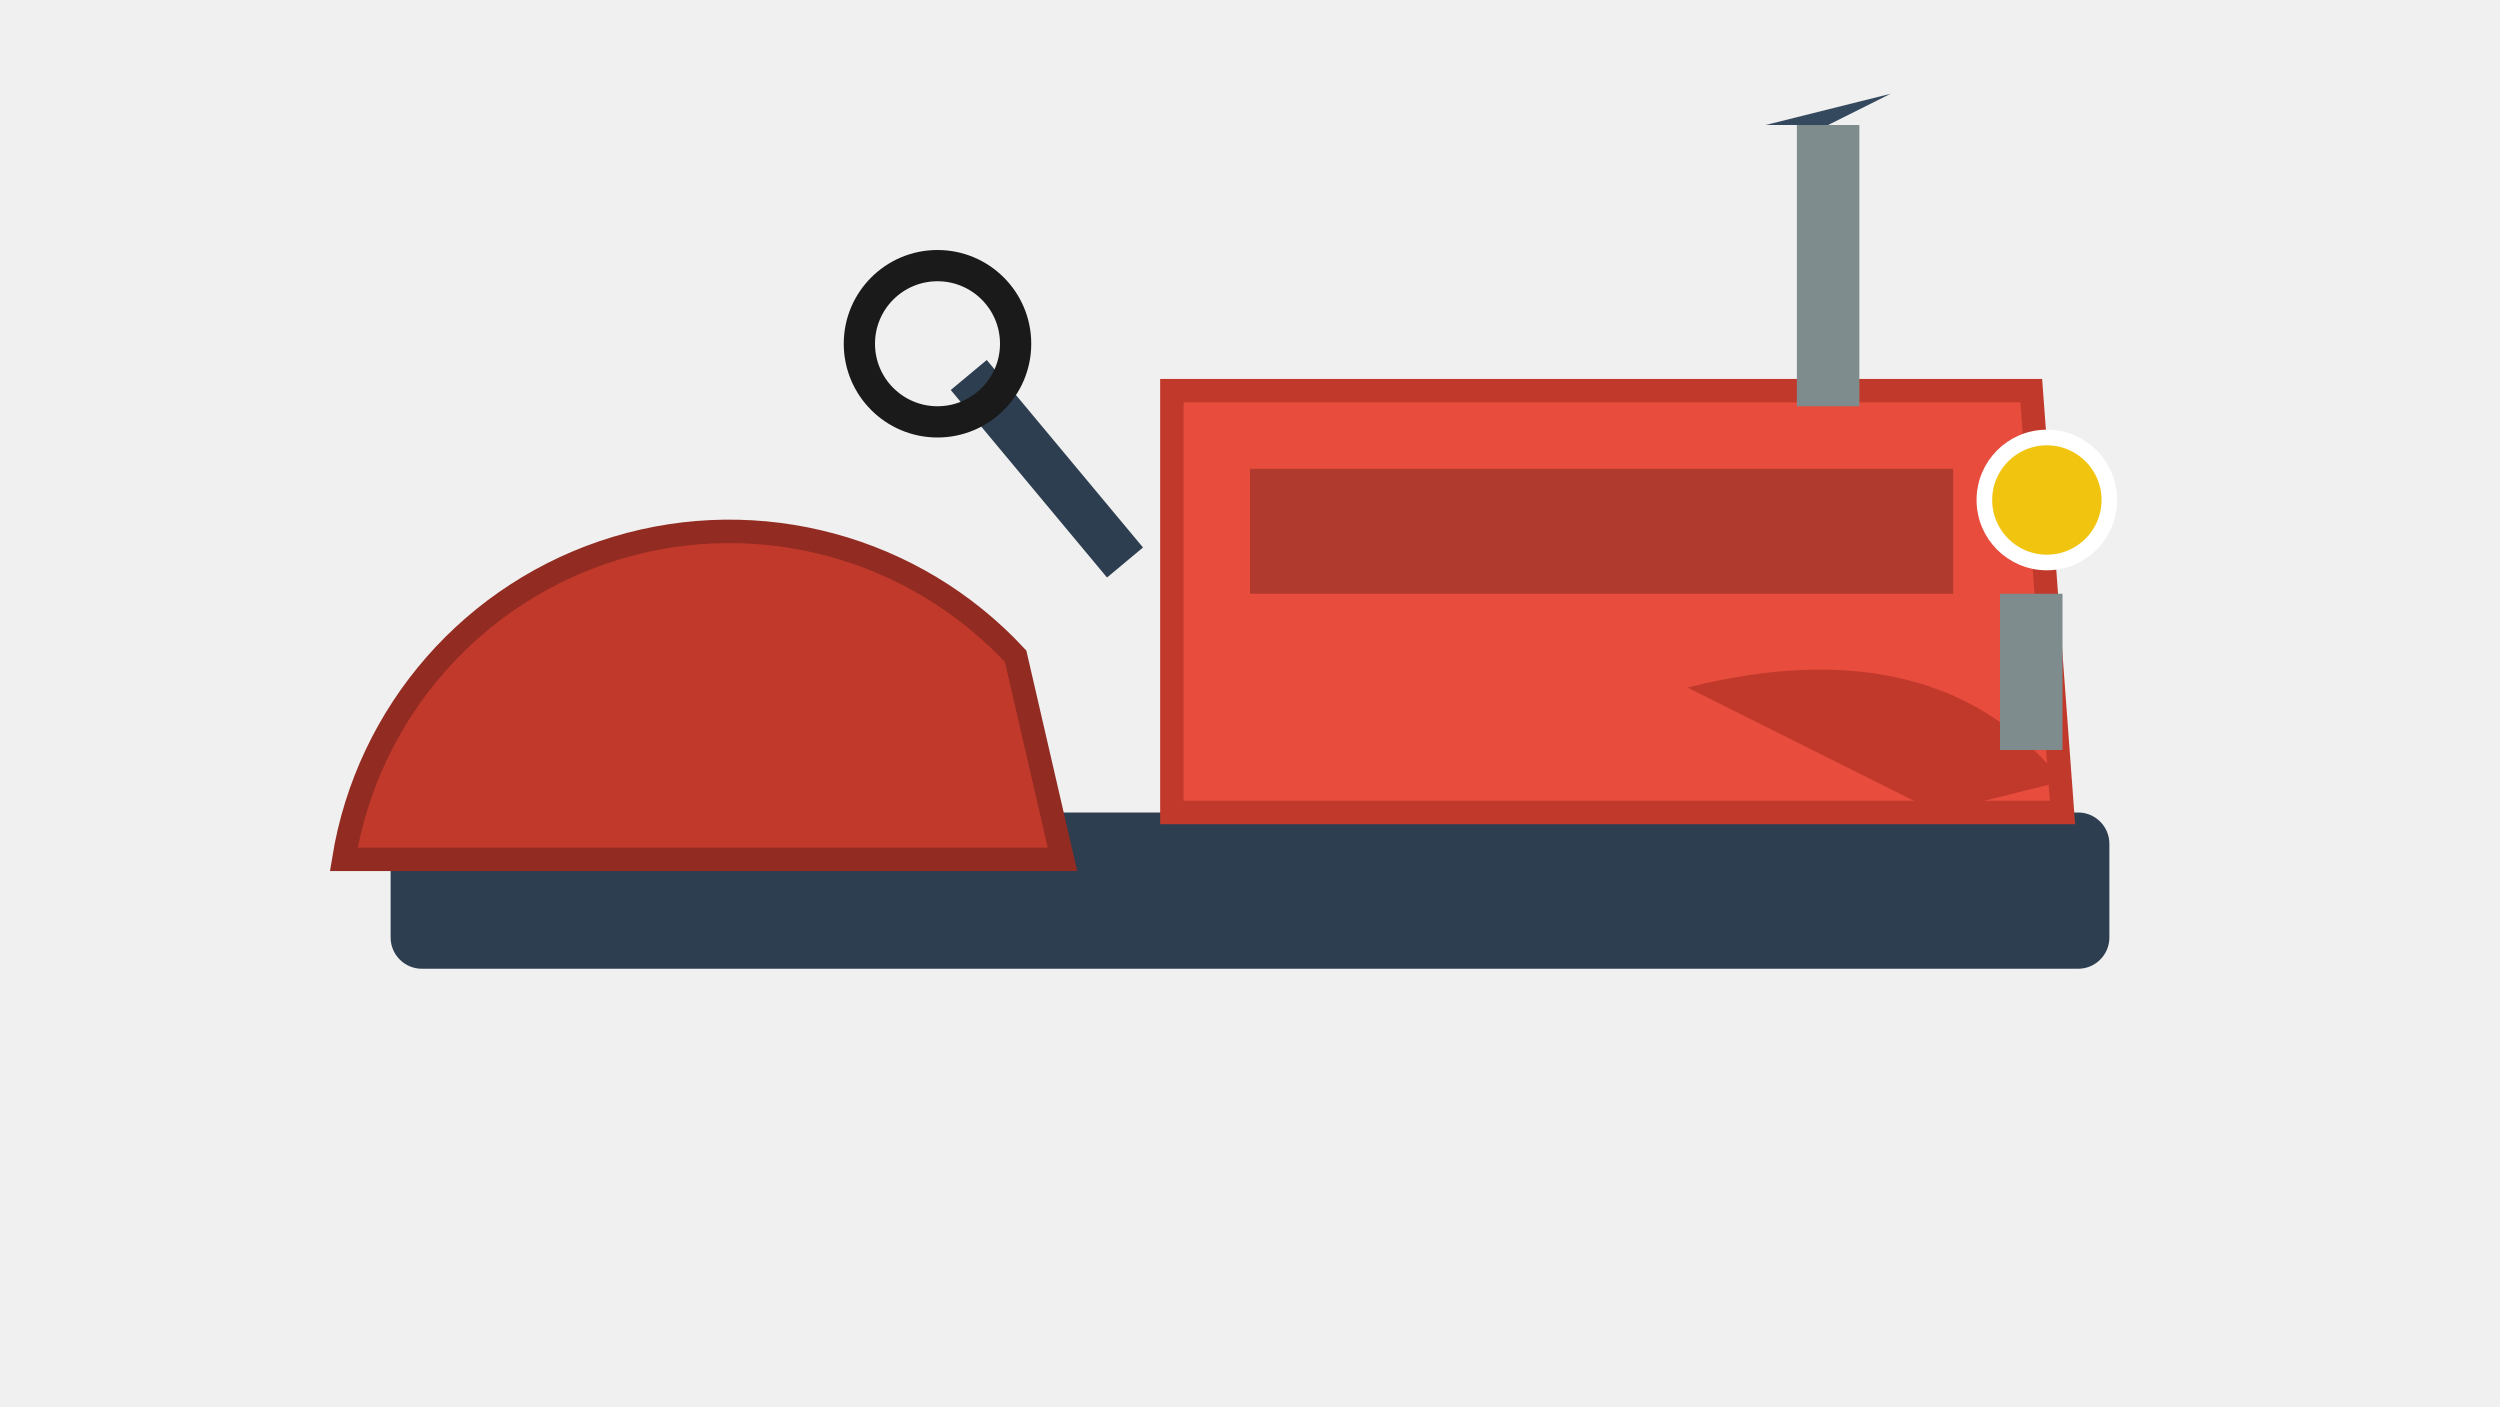
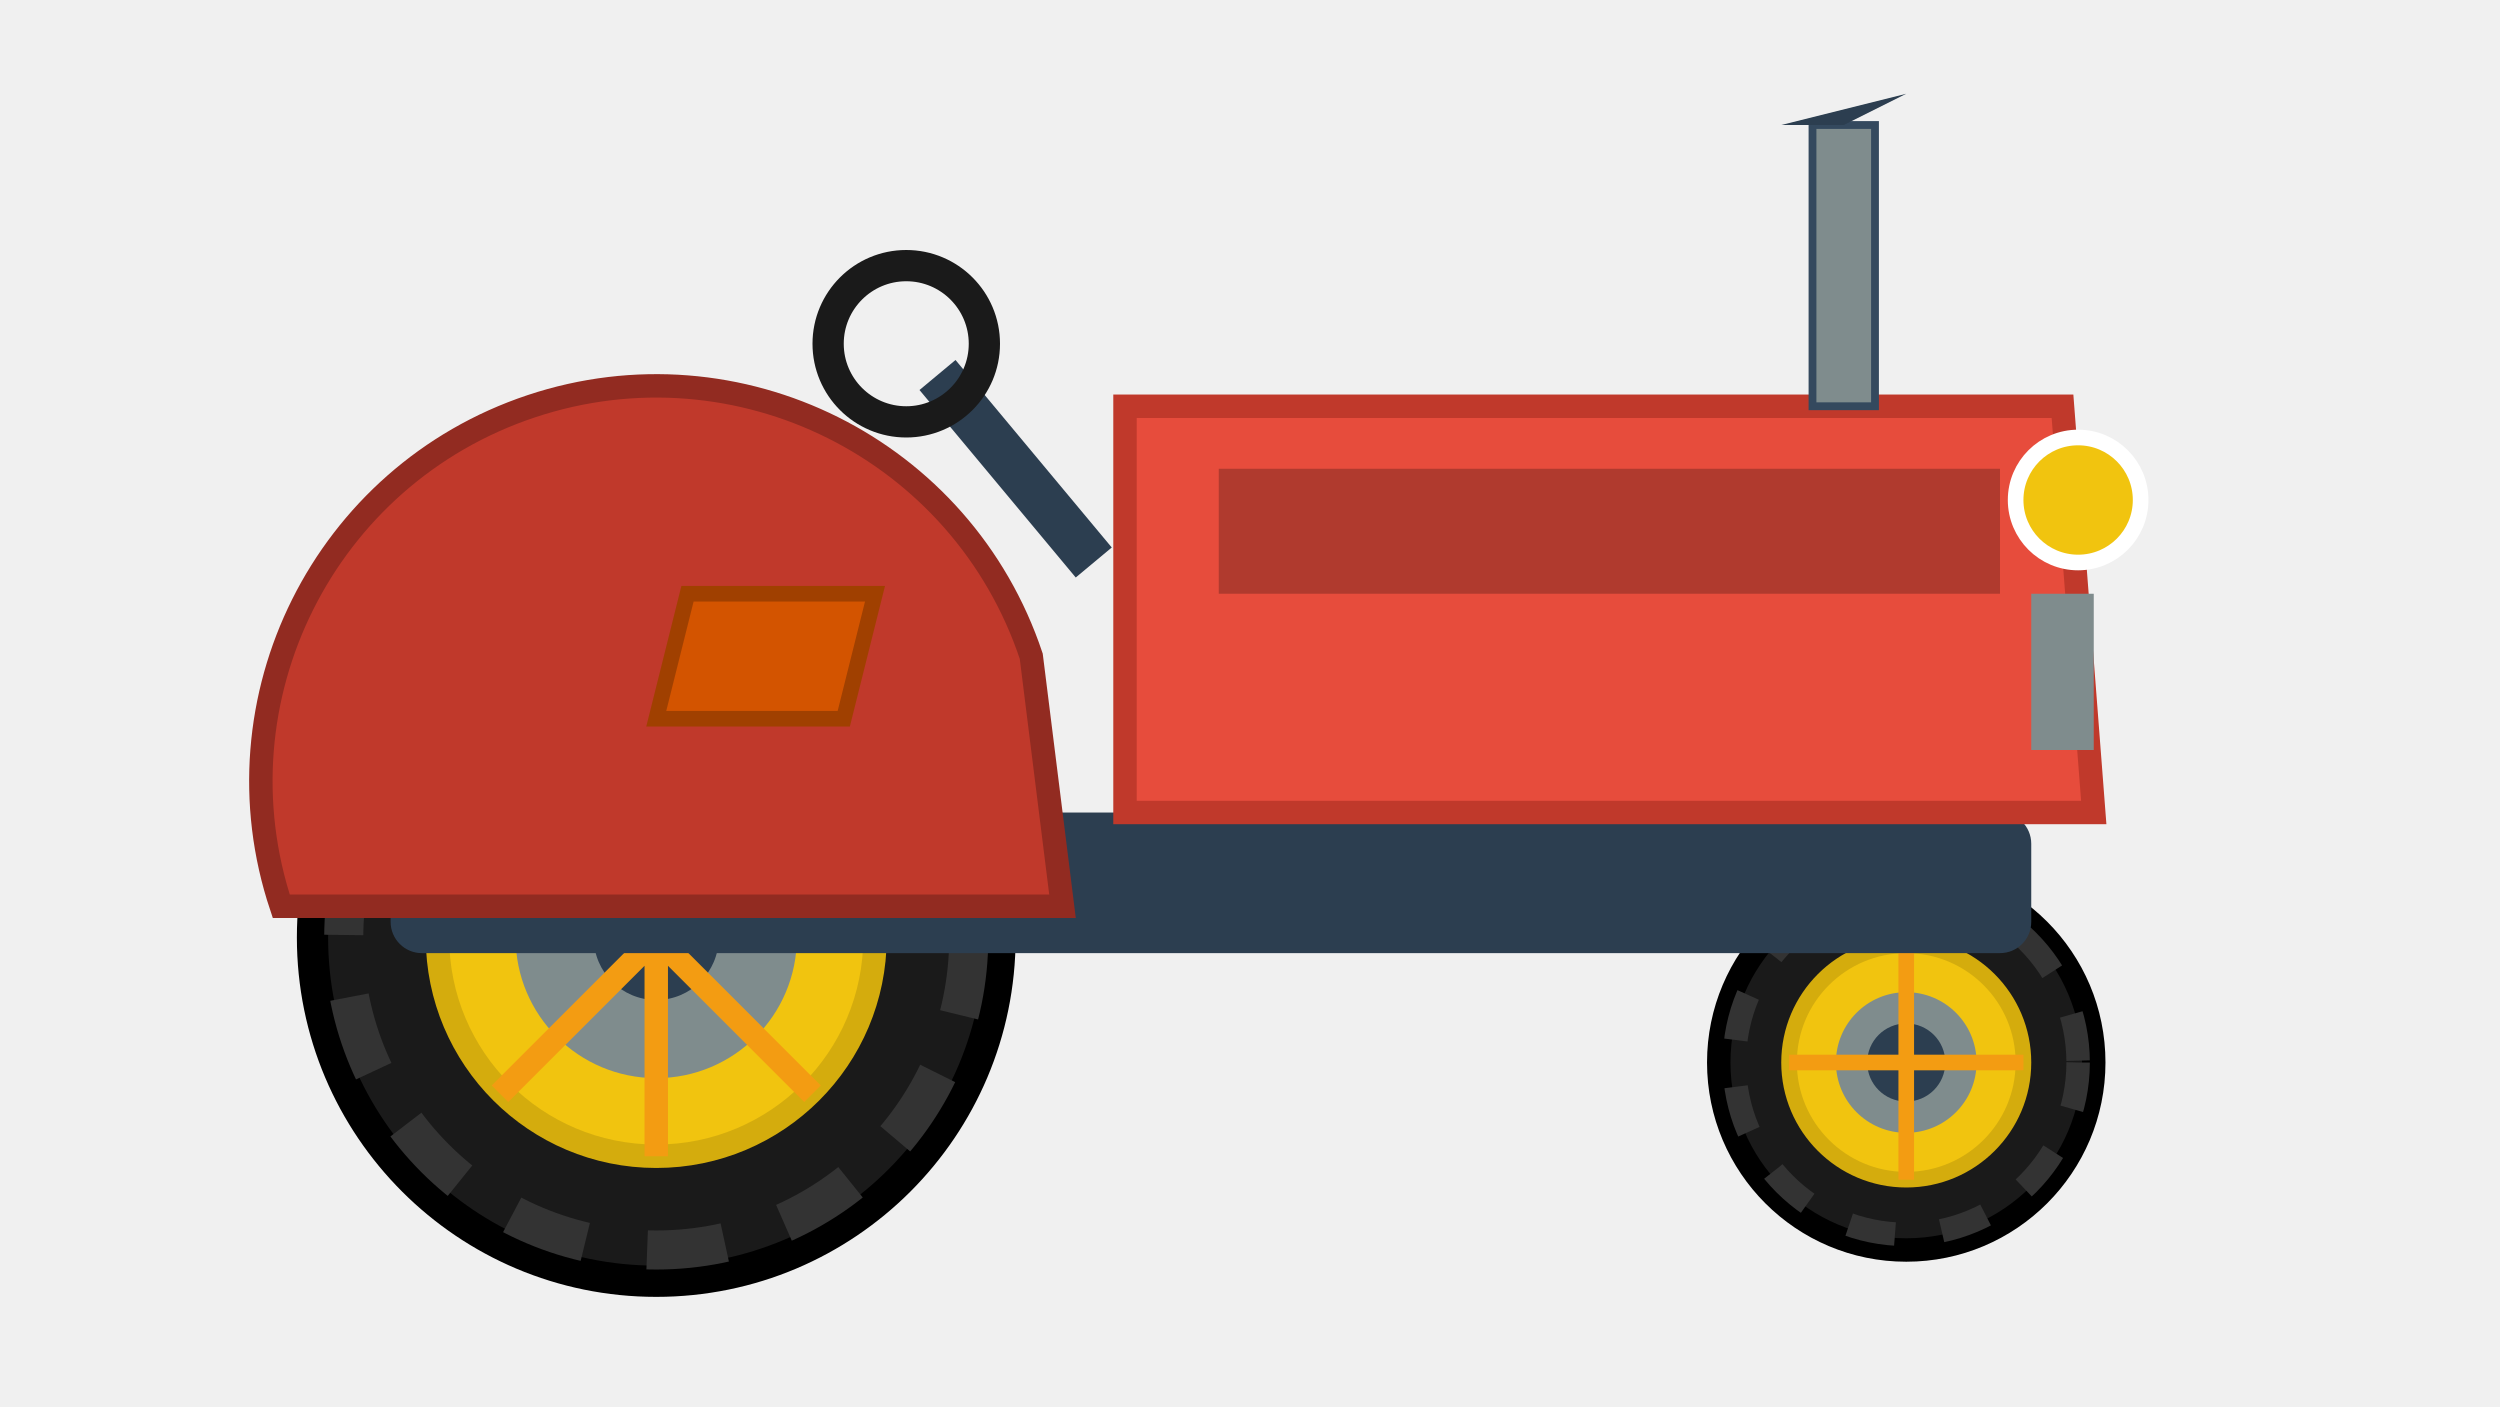
<svg xmlns="http://www.w3.org/2000/svg" width="160" height="90" viewBox="0 0 160 90">
-   <rect x="25" y="52" width="110" height="10" rx="2" fill="#2c3e50" />
-   <path d="M 75 52 L 75 25 L 130 25 L 132 52 Z" fill="#e74c3c" stroke="#c0392b" stroke-width="1.5" />
-   <path d="M 80 30 L 125 30 L 125 38 L 80 38 Z" fill="#b03a2e" />
-   <rect x="115" y="8" width="4" height="18" fill="#7f8c8d" />
-   <path d="M 113 8 L 121 6 L 117 8 Z" fill="#34495e" />
-   <line x1="72" y1="36" x2="62" y2="24" stroke="#2c3e50" stroke-width="3" />
-   <circle cx="60" cy="22" r="5" fill="none" stroke="#1a1a1a" stroke-width="2" />
-   <path d="M 46 38 L 58 38 L 56 46 L 44 46 Z" fill="#d35400" stroke="#a04000" stroke-width="1" />
-   <path d="M 22 55 A 25 25 0 0 1 65 42 L 68 55 Z" fill="#c0392b" stroke="#922b21" stroke-width="1.5" />
-   <path d="M 108 44 Q 124 40 132 50 L 124 52 Z" fill="#c0392b" />
-   <circle cx="131" cy="32" r="4" fill="#f1c40f" stroke="#ffffff" stroke-width="1" />
-   <rect x="128" y="38" width="4" height="10" fill="#7f8c8d" />
+   <g id="rear-wheel">
+     <circle cx="42" cy="60" r="22" fill="#1a1a1a" stroke="#000000" stroke-width="2" />
+     <circle cx="42" cy="60" r="20" fill="none" stroke="#333333" stroke-width="2.5" stroke-dasharray="5,4" />
+     <circle cx="42" cy="60" r="14" fill="#f1c40f" stroke="#d4ac0d" stroke-width="1.5" />
+     <circle cx="42" cy="60" r="9" fill="#7f8c8d" />
+     <circle cx="42" cy="60" r="4" fill="#2c3e50" />
+     <path d="M 42 46 L 42 74 M 28 60 L 56 60 M 32 50 L 52 70 M 32 70 L 52 50" stroke="#f39c12" stroke-width="1.5" />
+   </g>
+   <g id="front-wheel">
+     <circle cx="122" cy="68" r="12" fill="#1a1a1a" stroke="#000000" stroke-width="1.5" />
+     <circle cx="122" cy="68" r="11" fill="none" stroke="#333333" stroke-width="1.5" stroke-dasharray="3,3" />
+     <circle cx="122" cy="68" r="7.5" fill="#f1c40f" stroke="#d4ac0d" stroke-width="1" />
+     <circle cx="122" cy="68" r="4.5" fill="#7f8c8d" />
+     <circle cx="122" cy="68" r="2.5" fill="#2c3e50" />
+     <path d="M 122 60.5 L 122 75.5 M 114.5 68 L 129.5 68" stroke="#f39c12" stroke-width="1" />
+   </g>
+   <rect x="25" y="52" width="105" height="9" rx="2" fill="#2c3e50" />
+   <path d="M 18 58 A 25 25 0 0 1 66 42 L 68 58 Z" fill="#c0392b" stroke="#922b21" stroke-width="1.5" />
+   <path d="M 72 52 L 72 26 L 132 26 L 134 52 Z" fill="#e74c3c" stroke="#c0392b" stroke-width="1.5" />
+   <path d="M 78 30 L 128 30 L 128 38 L 78 38 Z" fill="#b03a2e" />
+   <rect x="116" y="8" width="4" height="18" fill="#7f8c8d" stroke="#34495e" stroke-width="0.5" />
+   <path d="M 114 8 L 122 6 L 118 8 Z" fill="#2c3e50" />
+   <line x1="70" y1="36" x2="60" y2="24" stroke="#2c3e50" stroke-width="3" />
+   <circle cx="58" cy="22" r="5" fill="none" stroke="#1a1a1a" stroke-width="2" />
+   <path d="M 44 38 L 56 38 L 54 46 L 42 46 Z" fill="#d35400" stroke="#a04000" stroke-width="1" />
+   <circle cx="133" cy="32" r="4" fill="#f1c40f" stroke="#ffffff" stroke-width="1" />
+   <rect x="130" y="38" width="4" height="10" fill="#7f8c8d" />
</svg>
